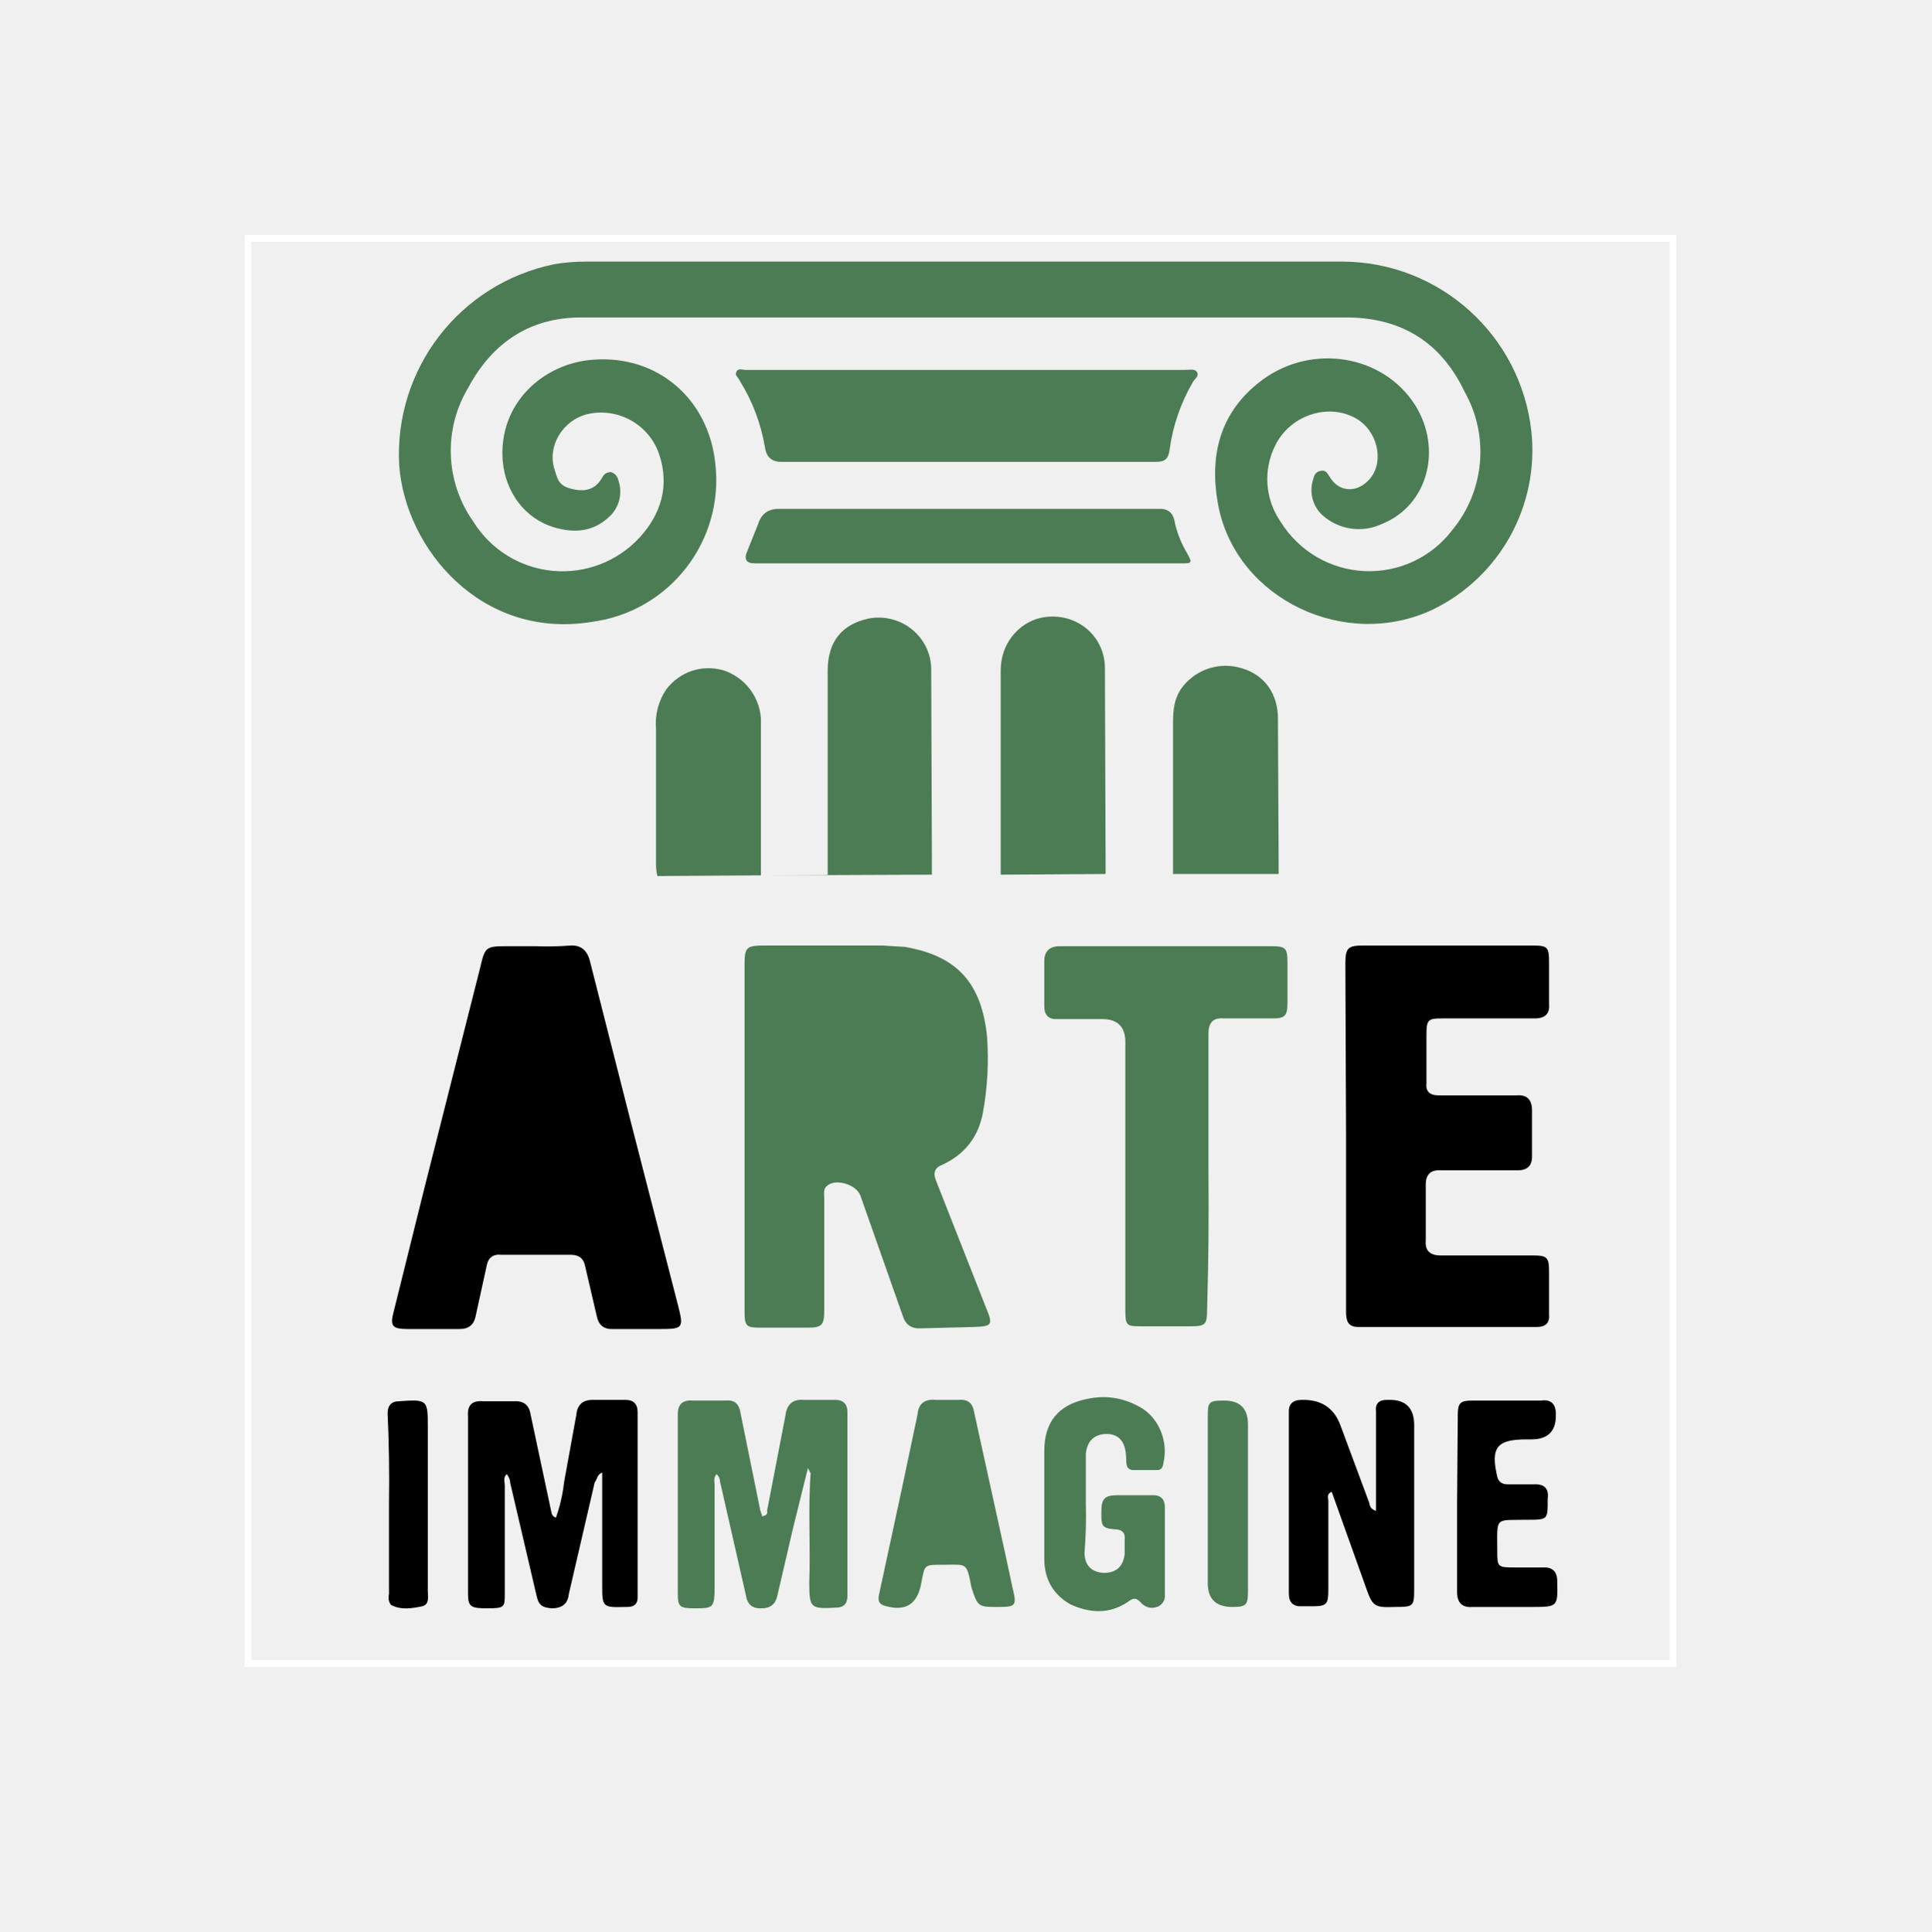
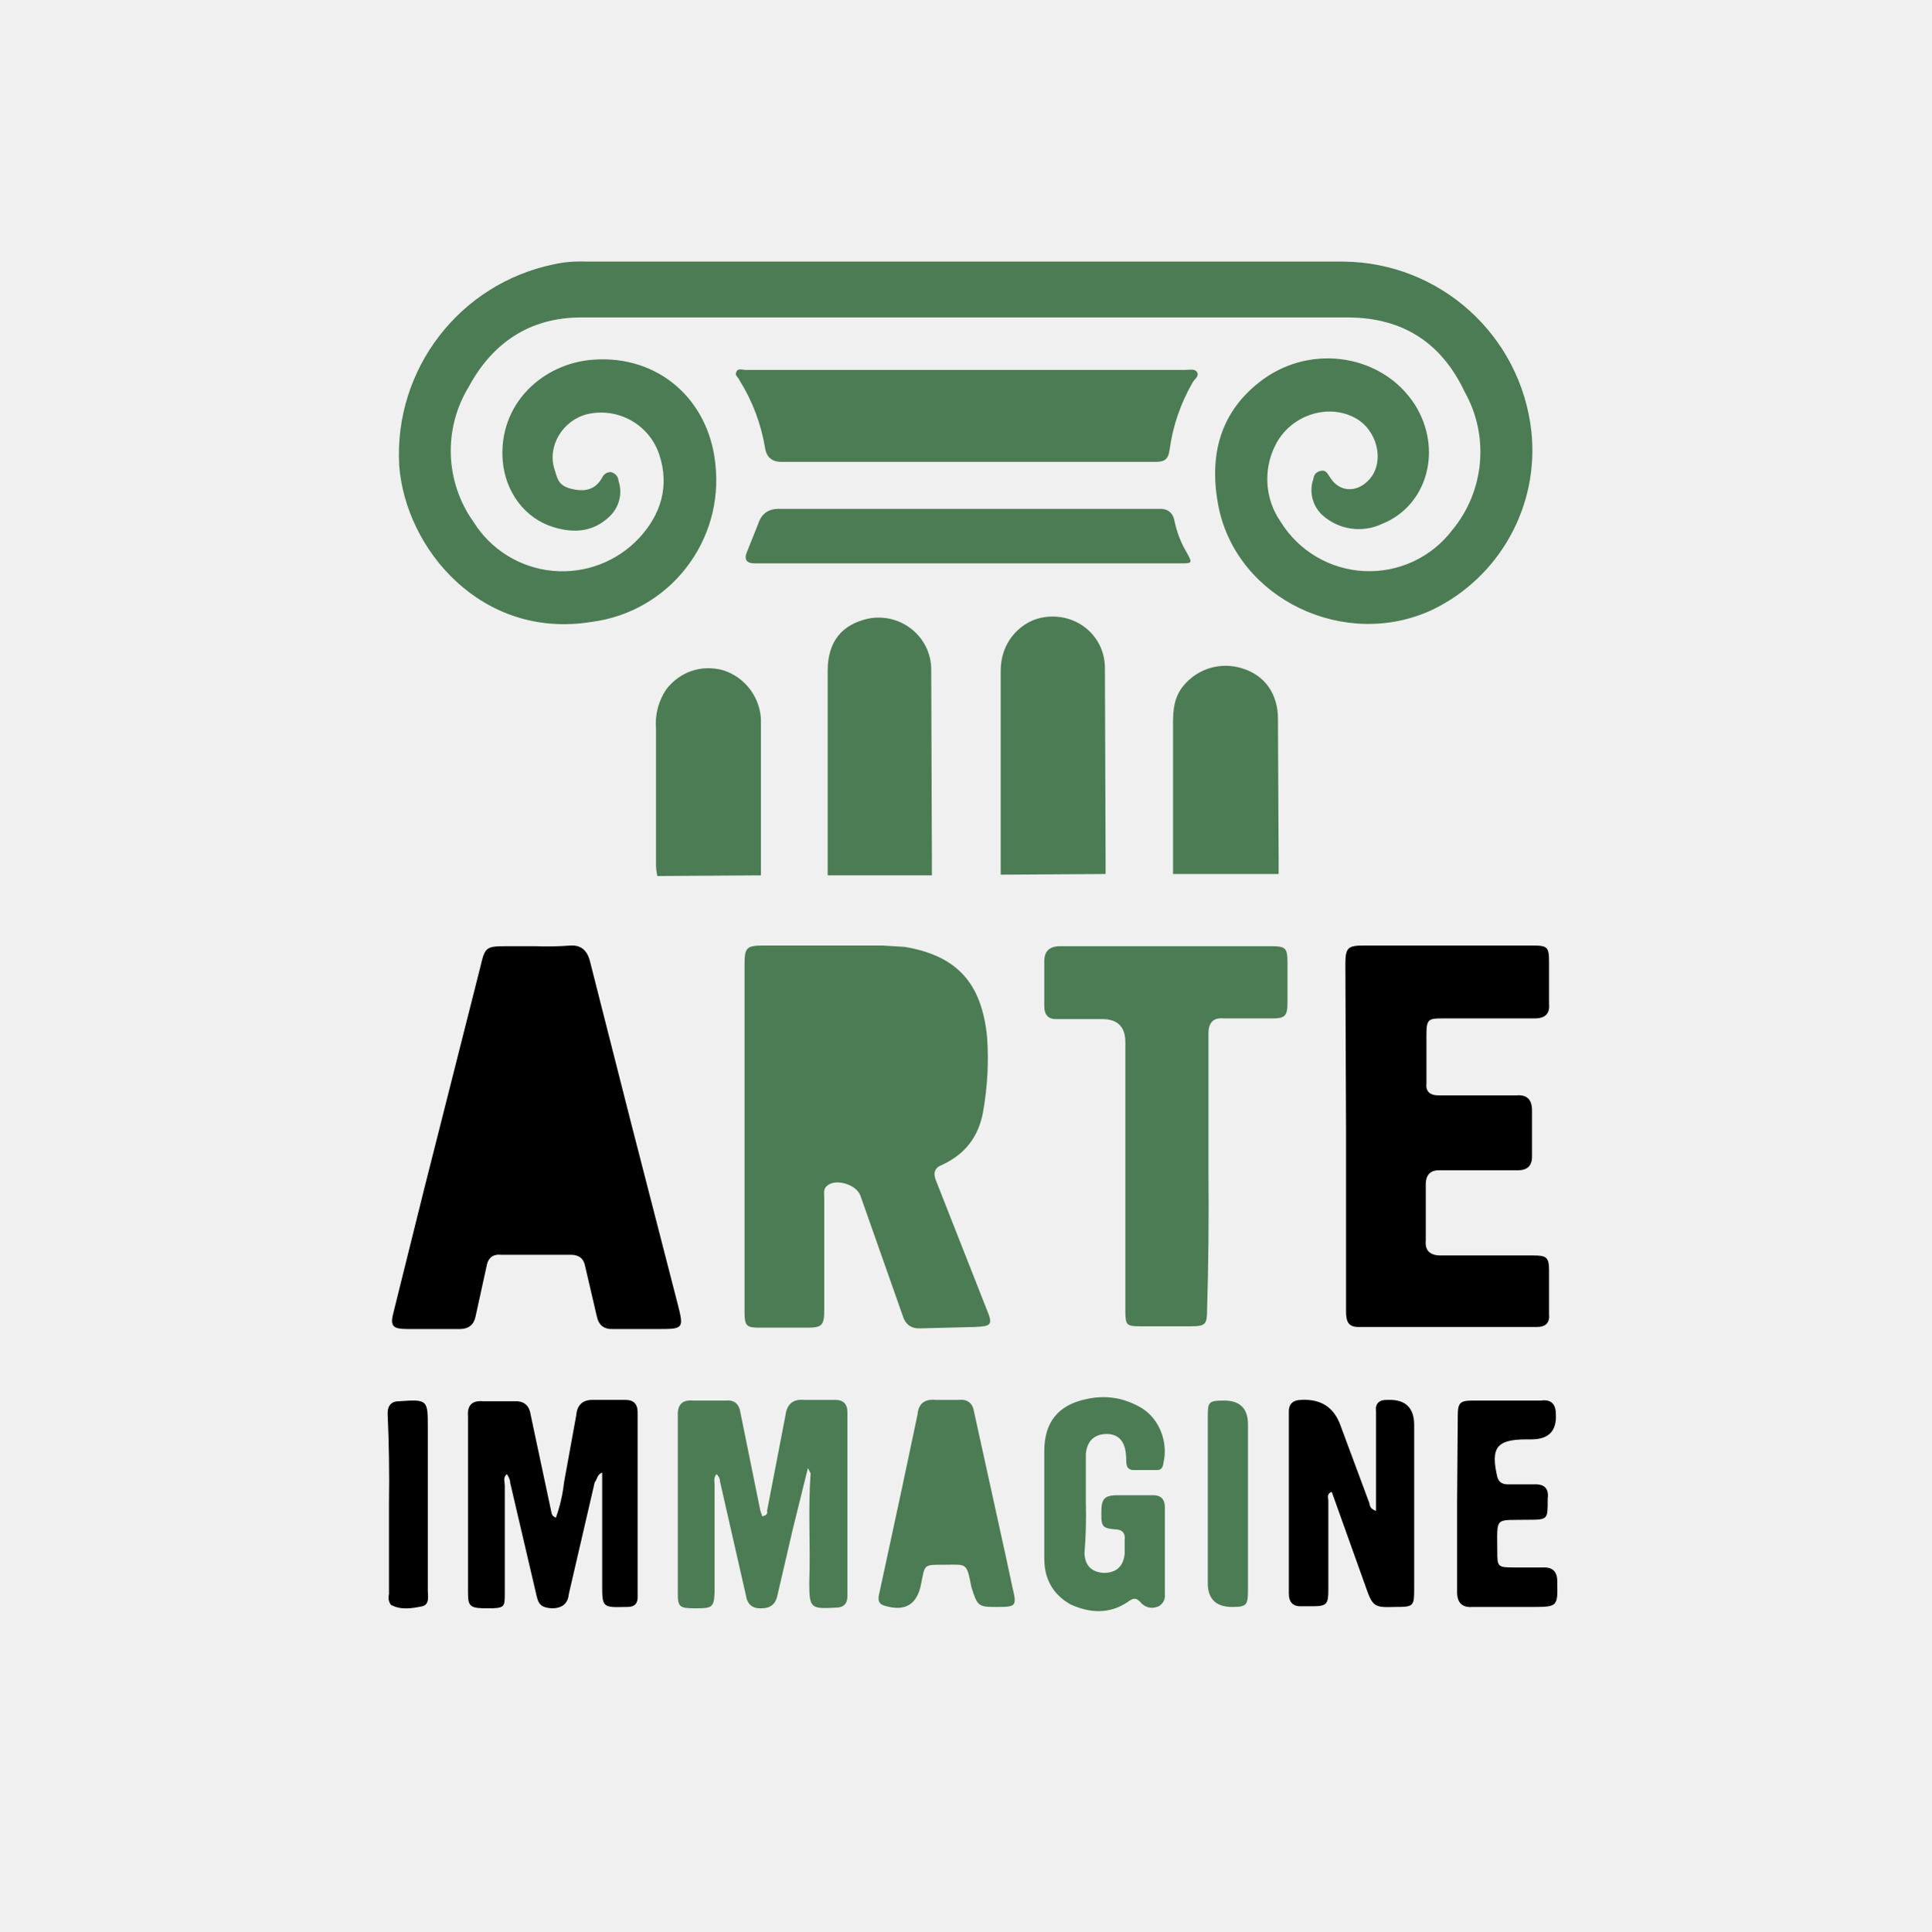
- <svg xmlns="http://www.w3.org/2000/svg" baseProfile="tiny" viewBox="0 0 283.5 283.5">
-   <path fill="#4c7c54" d="M111.7 128.5v-23a8 8 0 0 0-5.5-7.1c-3.2-.9-6.4.2-8.4 2.8a9 9 0 0 0-1.5 5.8v19.8q0 1 .2 1.8m15.2-.1 25.1-.1v-2l-.1-28.1c0-4.8-4.4-8.4-9.2-7.5q-5.9 1.3-6 7.5v30.2m40.8-.2v-1.8l-.1-28.4c0-4.8-4.2-8.2-8.9-7.5-3 .4-6.4 3.2-6.4 7.9v29.9m15.4-.1h25.4v-2.4l-.1-20.4c0-3.6-1.9-6.4-5.3-7.4a8 8 0 0 0-8.6 2.6c-1.3 1.6-1.5 3.4-1.5 5.4v22.2h-.3m-30.1-81.7H198q11.9.2 17 10.9a18 18 0 0 1-1.8 20.3 15.3 15.3 0 0 1-25.2-1.2 11 11 0 0 1-.8-11.2c2.3-4.7 8.3-6.4 12.3-3.7 3 2.1 3.7 6.6 1.3 8.9-1.8 1.8-4.3 1.6-5.6-.6-.3-.4-.5-1-1.2-.9q-1 .1-1.2 1.2a5 5 0 0 0 1.3 5.3 8 8 0 0 0 8.8 1.3c6.7-2.7 8.9-11 4.8-17.5-4.7-7.3-15-9-22.3-3.7-6.4 4.7-8 11.3-6.5 18.8 2.8 13.5 18.6 21 31.4 15a26 26 0 0 0 14.5-26.2 28 28 0 0 0-27.6-24.9H86.1q-2.6 0-4.8.4a28.5 28.5 0 0 0-22.7 29.5c.9 12.3 12.1 25.6 28.2 23A21 21 0 0 0 105 68c-1-9.4-8.4-15.9-17.9-15.2-7.3.5-14 6.4-13.3 14.9.4 4.5 3.2 8.4 7.5 9.7 3 .9 5.8.7 8.2-1.6a5 5 0 0 0 1.3-5.2q-.2-1-1.1-1.3-.9 0-1.3.8-1.2 2.2-3.8 1.8c-2.6-.4-2.7-1.4-3.2-3-1.1-3.4 1.2-7.2 4.8-8.1a9 9 0 0 1 10.6 6c1.5 4.6.2 8.7-2.9 12.1a15.4 15.4 0 0 1-24.4-2.3 18 18 0 0 1-.7-19.8c3.5-6.5 9-10.2 16.5-10.2zm.2 7.7h-32.6c-.4 0-1.1-.3-1.3.3-.3.5.3.8.5 1.3q2.8 4.5 3.7 9.8.3 2.1 2.4 2.1h54.9c1.3 0 1.9-.3 2.1-1.8q.7-5.2 3.4-9.9c.3-.5 1-.9.6-1.5-.3-.5-1.1-.3-1.7-.3zm0 28.4h31.3c1.7 0 1.8 0 .9-1.6q-1.3-2.2-1.8-4.7-.4-1.8-2.3-1.7h-55.8q-2.3 0-3 2.2l-1.6 4q-.8 1.8 1.1 1.8zm-32.7 84.2v25.7c0 2.1.3 2.3 2.3 2.3h6.8c2.3 0 2.6-.3 2.6-2.7v-16.3c0-.7-.2-1.4.5-1.9 1.3-1 4.2-.1 4.8 1.5l6.2 17.6q.6 2 2.6 1.9l7.9-.2c2.6-.1 2.8-.3 1.8-2.7l-7.4-18.8q-.7-1.7.9-2.3 5-2.3 6-7.7 1-5.6.6-11.1c-.8-7.9-4.4-11.9-12.1-13.2l-3.3-.2h-17.3c-2.7 0-2.9.3-2.9 2.9z" />
+ <svg xmlns="http://www.w3.org/2000/svg" version="1.2" baseProfile="tiny-ps" width="283.5" height="283.5" viewBox="0 0 283.5 283.5">
+   <path fill="#4c7c54" d="M111.7 128.5v-23a8 8 0 0 0-5.5-7.1c-3.2-.9-6.4.2-8.4 2.8a9 9 0 0 0-1.5 5.8v19.8q0 1 .2 1.8m25-.1h15.3v-2.1l-.1-28.1c0-4.8-4.4-8.4-9.2-7.5q-5.9 1.3-6 7.5m40.8 30v-1.8l-.1-28.4c0-4.8-4.2-8.2-8.9-7.5-3 .4-6.4 3.2-6.4 7.9v29.9m15.4-.1h25.4v-2.4l-.1-20.4c0-3.6-1.9-6.4-5.3-7.4a8 8 0 0 0-8.6 2.6c-1.3 1.6-1.5 3.4-1.5 5.4v22.2h-.3m-30.1-81.7H198q11.9.1 17 10.9a18 18 0 0 1-1.8 20.3 15.3 15.3 0 0 1-25.2-1.2 11 11 0 0 1-.8-11.2c2.3-4.7 8.3-6.4 12.3-3.7 3 2.1 3.7 6.6 1.3 8.9-1.8 1.8-4.3 1.6-5.6-.6-.3-.4-.5-1-1.2-.9s-1.1.5-1.2 1.2a5 5 0 0 0 1.3 5.3 8 8 0 0 0 8.8 1.3c6.7-2.7 8.9-11 4.8-17.5-4.7-7.3-15-9-22.3-3.7-6.4 4.7-8 11.3-6.5 18.8 2.8 13.5 18.6 21 31.4 15a26 26 0 0 0 14.5-26.2 28 28 0 0 0-27.6-24.9H86.1q-2.6-.1-4.8.4a28.5 28.5 0 0 0-22.7 29.5c.9 12.3 12.1 25.6 28.2 23A21 21 0 0 0 105 68c-1-9.4-8.4-15.9-17.9-15.2-7.3.5-14 6.4-13.3 14.9.4 4.5 3.2 8.4 7.5 9.7 3 .9 5.8.7 8.2-1.6a5 5 0 0 0 1.3-5.2q-.1-1-1.1-1.3-.9 0-1.3.8-1.2 2.2-3.8 1.8c-2.6-.4-2.7-1.4-3.2-3-1.1-3.4 1.2-7.2 4.8-8.1a9 9 0 0 1 10.6 6c1.5 4.6.2 8.7-2.9 12.1a15.4 15.4 0 0 1-24.4-2.3 18 18 0 0 1-.7-19.8c3.5-6.5 9-10.2 16.5-10.2zm.2 7.7h-32.6c-.4 0-1.1-.3-1.3.3-.3.5.3.8.5 1.3q2.8 4.5 3.7 9.8.3 2.1 2.4 2.1h54.9c1.3 0 1.9-.3 2.1-1.8q.7-5.2 3.4-9.9c.3-.5 1-.9.6-1.5-.3-.5-1.1-.3-1.7-.3zm0 28.4h31.3c1.7 0 1.8 0 .9-1.6q-1.3-2.2-1.8-4.7-.4-1.8-2.3-1.7h-55.8q-2.3 0-3 2.2l-1.6 4q-.8 1.8 1.1 1.8zm-32.7 84.2v25.7c0 2.1.3 2.3 2.3 2.3h6.8c2.3 0 2.6-.3 2.6-2.7v-16.3c0-.7-.2-1.4.5-1.9 1.3-1 4.2-.1 4.8 1.5l6.2 17.6q.6 2 2.6 1.9l7.9-.2c2.6-.1 2.8-.3 1.8-2.7l-7.4-18.8q-.7-1.7.9-2.3 5-2.3 6-7.7 1-5.6.6-11.1c-.8-7.9-4.4-11.9-12.1-13.2l-3.3-.2h-17.3c-2.7 0-2.9.3-2.9 2.9z" />
  <path d="M78.6 138.9h-4.1c-3.2 0-3.3.1-4 3.1l-8.2 32.4-4.5 18.1c-.6 2.2-.2 2.6 2.1 2.6h7.6q1.9 0 2.3-1.8l1.6-7.3q.3-2 2.2-1.8h10.2q1.8 0 2.1 1.7l1.7 7.3q.4 2 2.4 1.9h6.8c3.5 0 3.6-.1 2.7-3.6l-6.9-26.8-6-23.6q-.6-2.4-2.8-2.3-2.7.2-5.2.1m119 27.8v25.8c0 1.3.2 2.3 1.8 2.3h26.2q2 0 1.8-1.9v-6.3c0-2-.3-2.3-2.3-2.3h-13.6q-2.4 0-2.2-2.2v-8.2q0-2.2 2.1-2.1h11.4q2.1 0 2.1-2V163q0-2.4-2.3-2.2h-11.4q-2 0-1.8-1.8v-7.1c0-2.3.3-2.4 2.4-2.4h13.5q2.3 0 2.1-2.1v-6.1c0-2.3-.2-2.5-2.5-2.5h-24.7c-2.3 0-2.7.3-2.7 2.7z" />
  <path fill="#4c7c54" d="M177.4 172.1v-20.4q0-2.4 2.2-2.2h7.1c1.9 0 2.3-.3 2.3-2.3v-5.9c0-2.2-.3-2.4-2.5-2.4h-30.9q-2.3 0-2.3 2.2v6.6q0 2 1.9 1.9h6.6q3.4 0 3.4 3.4v39.4c0 2.2.2 2.3 2.3 2.3h7.3c2.2 0 2.4-.3 2.4-2.5q.3-9.9.2-20.1m-58.8 43.4.4.8c-.4 5.3 0 10.6-.2 16 0 3.8.2 3.9 3.9 3.7q1.7 0 1.7-1.7v-27q0-1.8-1.8-1.8H118q-2.4-.2-2.7 2.3l-2.7 14q.2.6-.7.8l-.3-.9-2.9-14.3q-.3-2-2.2-1.8h-4.8q-2.3-.2-2.2 2.2v26c0 2.1.2 2.3 2.6 2.3s2.7-.1 2.8-2.3V218c0-.5-.2-1.1.3-1.6q.5.5.5 1.1l3.8 16.7q.3 2 2.3 1.9 1.9 0 2.3-1.8l2.3-9.9z" />
-   <path d="M88.4 216.2v16.4c0 3.3 0 3.4 3.4 3.3h.3q1.6 0 1.5-1.6v-27q0-1.8-1.8-1.8H87q-2.2 0-2.4 2.2l-1.8 9.9q-.3 2.7-1.2 5.2c-.7-.3-.6-.7-.7-1l-3-14.1q-.3-2.1-2.4-2h-4.6q-2.4-.2-2.2 2.2v26c0 2 .4 2.2 2.9 2.2s2.5-.2 2.5-2.2v-15.8c0-.6-.3-1.2.3-1.7q.5.7.5 1.3l3.9 16.7c.3 1.3.9 1.6 2.2 1.7q2.3 0 2.5-2.1l3.8-16.4c.4-.5.3-1 1-1.4m113.7 5.6c-.9-.3-.9-.8-1-1.2l-4.2-11.3q-1.4-3.9-5.7-3.8-2 0-1.9 1.9v26.5q0 2 1.9 1.9h1.5c2.2 0 2.4-.3 2.4-2.5v-13c0-.4-.3-1 .5-1.3l4.9 13.7c1.1 3.2 1.3 3.3 4.4 3.2 2.8 0 2.8-.1 2.8-2.9v-23.8q0-3.8-3.8-3.7h-.2q-1.8 0-1.6 1.7z" />
+   <path d="M88.4 216.2v16.4c0 3.3 0 3.4 3.4 3.3h.3q1.6 0 1.5-1.6v-27q0-1.8-1.8-1.8H87q-2.2 0-2.4 2.2l-1.8 9.9q-.3 2.7-1.2 5.2c-.7-.3-.6-.7-.7-1l-3-14.1q-.3-2.1-2.4-2h-4.6q-2.4-.2-2.2 2.2v26c0 2 .4 2.2 2.9 2.2s2.5-.2 2.5-2.2v-15.8c0-.6-.3-1.2.3-1.7q.5.7.5 1.3l3.9 16.7c.3 1.3.9 1.6 2.2 1.7q2.3 0 2.5-2.1l3.8-16.4c.4-.5.3-1 1-1.4m113.7 5.6c-.9-.3-.9-.8-1-1.2l-4.2-11.3q-1.4-4-5.7-3.8-2 0-1.9 1.9v26.5q0 2 1.9 1.9h1.5c2.2 0 2.4-.3 2.4-2.5v-13c0-.4-.3-1 .5-1.3l4.9 13.7c1.1 3.2 1.3 3.3 4.4 3.2 2.8 0 2.8-.1 2.8-2.9v-23.8q0-3.8-3.8-3.7h-.2q-1.8 0-1.6 1.7z" />
  <path fill="#4c7c54" d="M159.4 220.7v-7.3q.3-2.8 3-2.9 2.7 0 2.9 3.2c.1.8-.2 1.9.9 2.1h3.7q.8 0 .9-1.1c.7-3-.6-6.4-3.2-8q-3.9-2.3-8.2-1.3-6.1 1.3-6.1 7.6v15.8q0 4.5 3.8 6.7c2.8 1.3 5.7 1.5 8.4-.3.8-.6 1.3-.8 2.1.2q1.1 1 2.5.4 1-.6.9-1.8v-12.5q.1-2.1-1.9-2H164c-1.3 0-2.2.2-2.3 1.8-.1 2.8 0 3 1.9 3.2q1.7 0 1.5 1.6v2q-.3 2.8-3.1 2.8-2.7-.2-2.8-2.9.3-3.7.2-7.3m-13.1 15.2c2.9 0 3-.1 2.3-3l-.9-4.2-4.7-21.4q-.3-2-2.3-1.8h-3.4q-2.4-.2-2.6 2.1l-2.3 10.9-3.3 15.3c-.2.8-.3 1.6.7 1.9q4.5 1.4 5.4-3.1c.6-3 .3-2.9 3.5-2.9s3.2-.4 3.9 3.3c.9 2.8 1 2.9 3.7 2.9" />
-   <path d="M213.9 220.7v13q0 2.4 2.3 2.2h8.9c3.5 0 3.6-.1 3.5-3.6v-.2q0-2.1-2.1-2h-4.3c-2.3 0-2.4-.1-2.4-2.3 0-5.3-.5-4.6 4.6-4.7 2.8 0 2.8-.1 2.8-2.8v-.3q.3-2.2-2-2.1h-3.9q-1.2 0-1.5-1.1c-1-4.3-.1-5.5 4.3-5.5h.7q3.7 0 3.6-3.7 0-2.3-2.2-2h-9.9c-2 0-2.3.3-2.3 2.3z" />
+   <path d="M213.9 220.7v13q0 2.4 2.3 2.2h8.9c3.5 0 3.6-.1 3.5-3.6v-.2q0-2.1-2.1-2h-4.3c-2.3 0-2.4-.1-2.4-2.3 0-5.3-.5-4.6 4.6-4.7 2.8 0 2.8-.1 2.8-2.8v-.3q.3-2.2-2-2.1h-3.9q-1.2 0-1.5-1.1c-1-4.3-.1-5.5 4.3-5.5h.7q3.8 0 3.6-3.7 0-2.3-2.2-2h-9.9c-2 0-2.3.3-2.3 2.3z" />
  <path fill="#4c7c54" d="M183.2 220.6v-11.5q0-3.5-3.5-3.5c-2.3 0-2.4.2-2.4 2.4v24.4q0 3.5 3.6 3.5c2.1 0 2.3-.3 2.3-2.4z" />
  <path d="M57.1 220.8V234q-.2 1 .3 1.6c1.5.8 3.1.5 4.6.2 1.1-.3.8-1.5.8-2.3v-23.9c0-4.1 0-4.2-4.2-3.9q-1.7 0-1.7 1.8.3 6.4.2 13.3" />
  <path fill="#4c7c54" d="M121.3 156.8V151q0-1.7 1.6-1.7 3.1-.2 6.3.3a4 4 0 0 1 3.3 2.9q1.2 3.8.1 7.7a5 5 0 0 1-5 3.8h-4.9q-1.5.1-1.3-1.3z" />
  <path d="m78.8 155.9 1.5 6 2.5 10.6q.6 1.8-1.3 1.8h-5.8q-1.4 0-1.2-1.3l3.8-16.4q-.1-.2.5-.7" />
  <path fill="#4c7c54" d="M138.8 214.7c.9 1 .8 1.8 1 2.7l1.2 5.9q.5 1.3-1.2 1.5c-2.6.3-2.9-.1-2.4-2.6z" />
-   <path fill="none" stroke="#fff" stroke-miterlimit="10" d="M36.4 35h209.2v209.2H36.4z" />
</svg>
